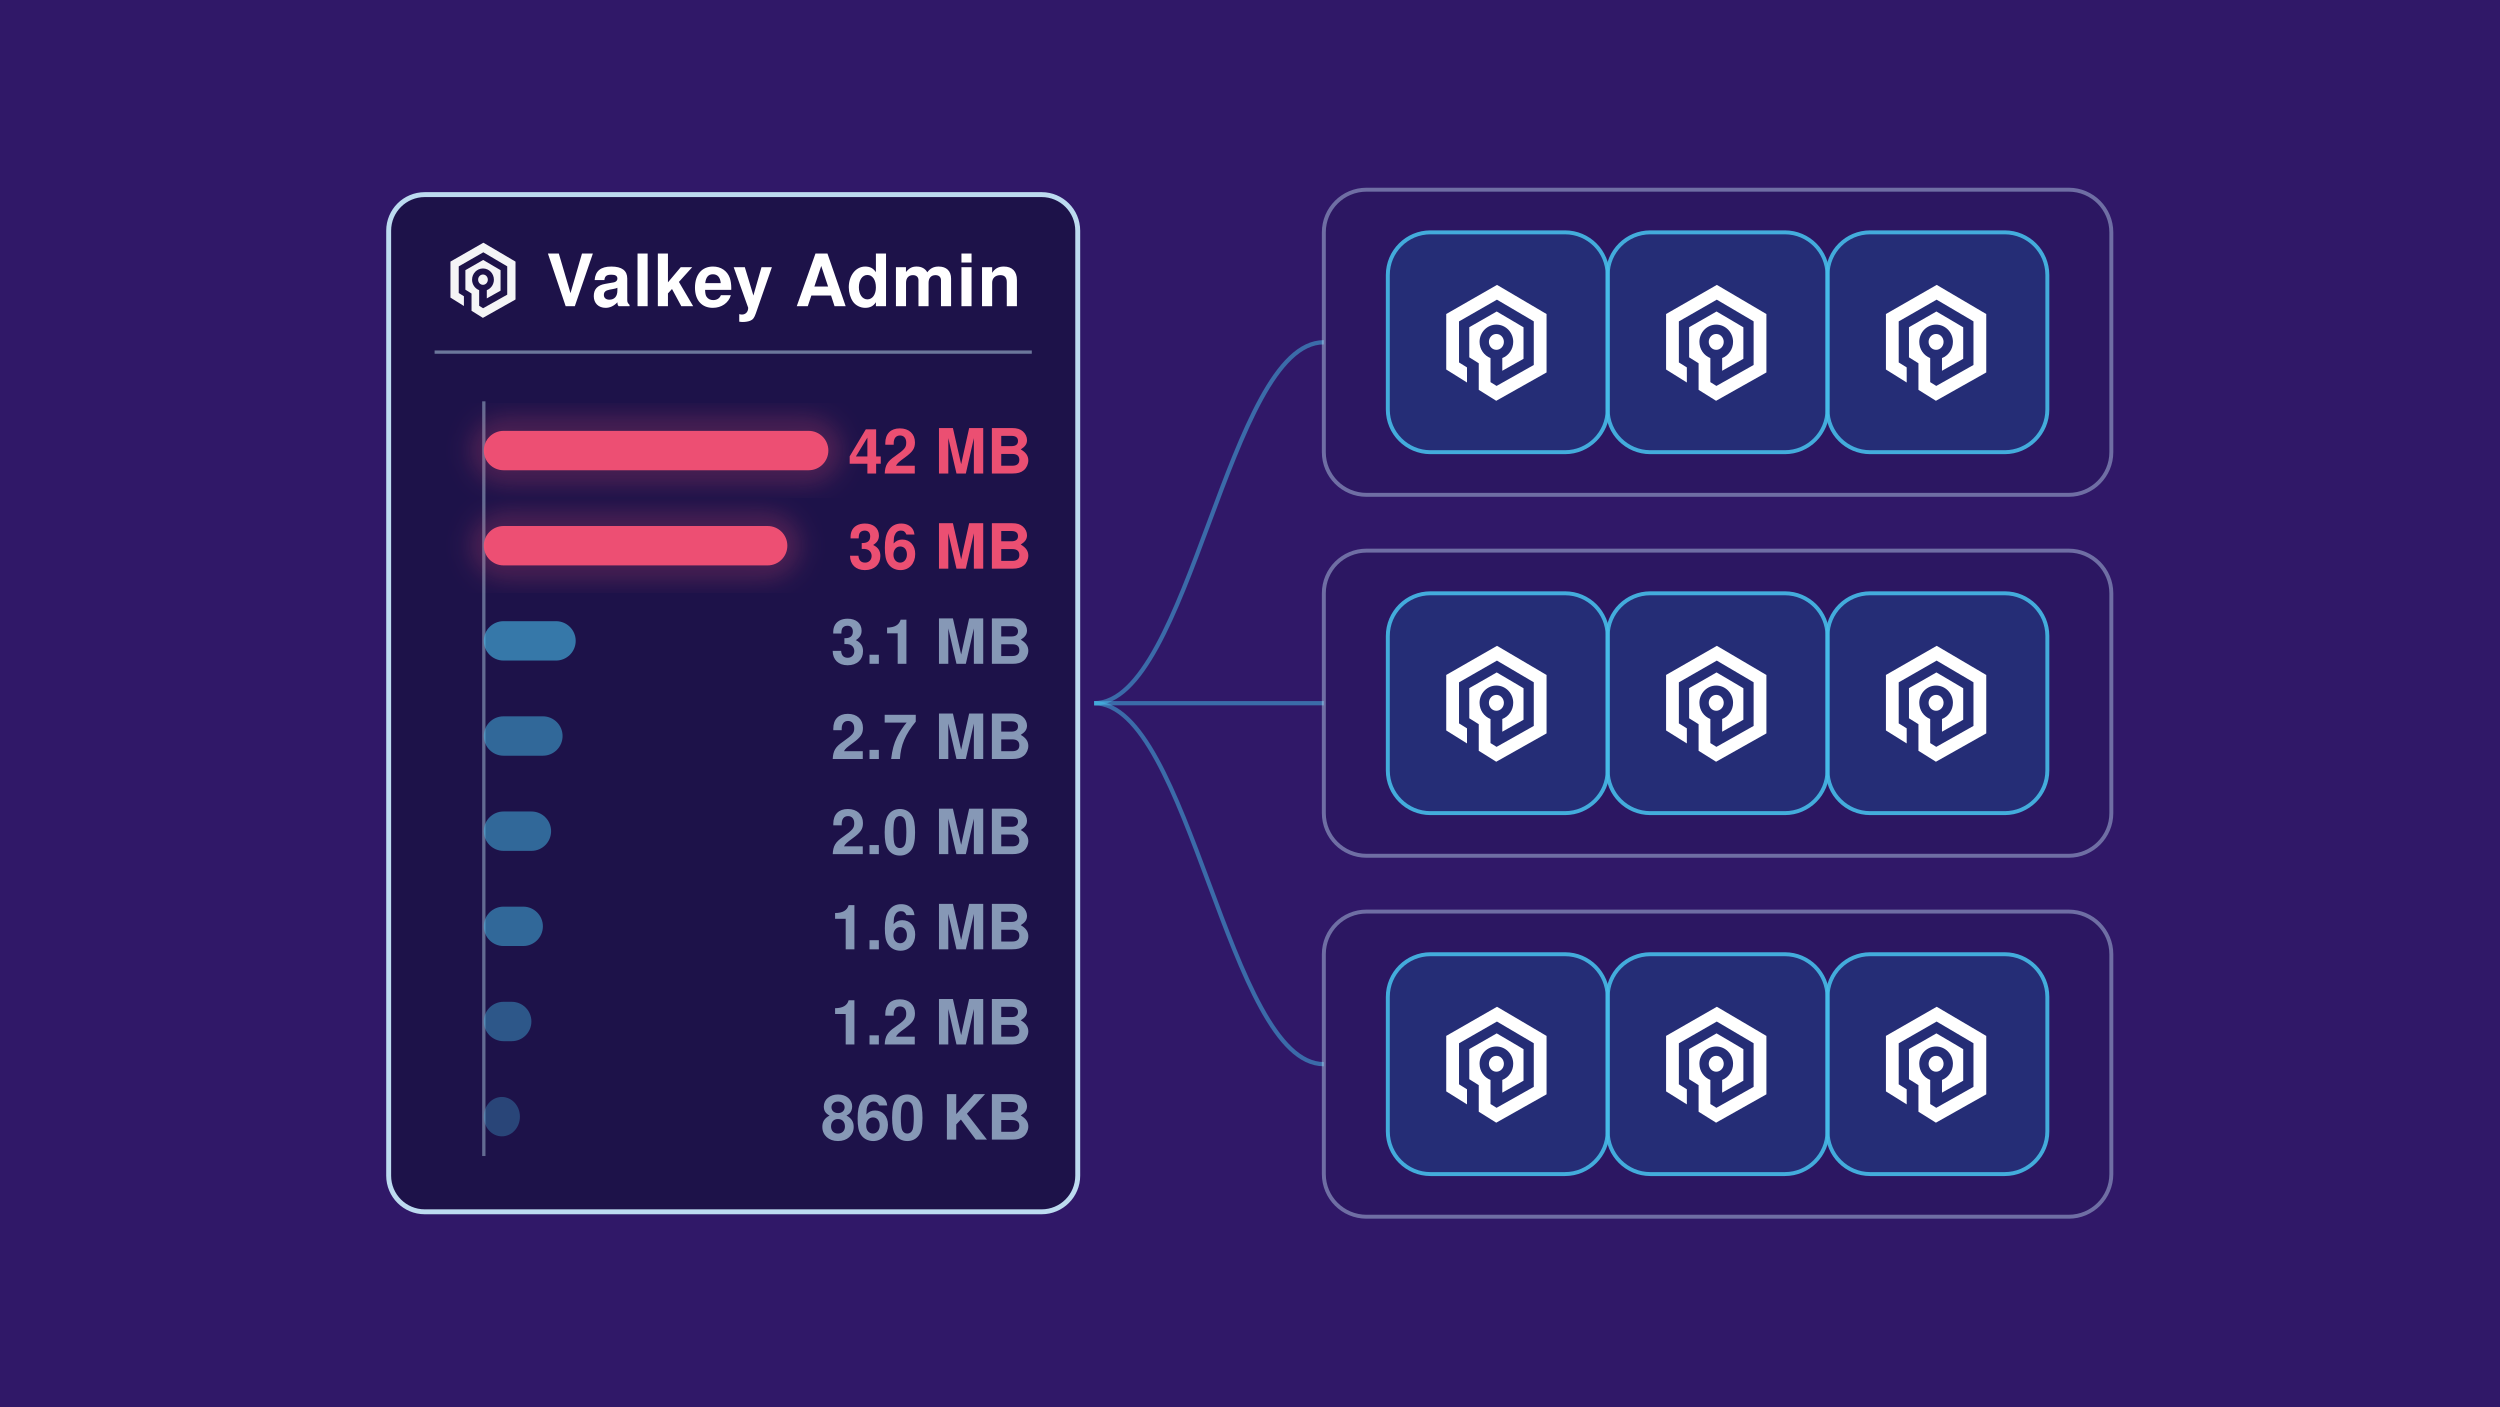
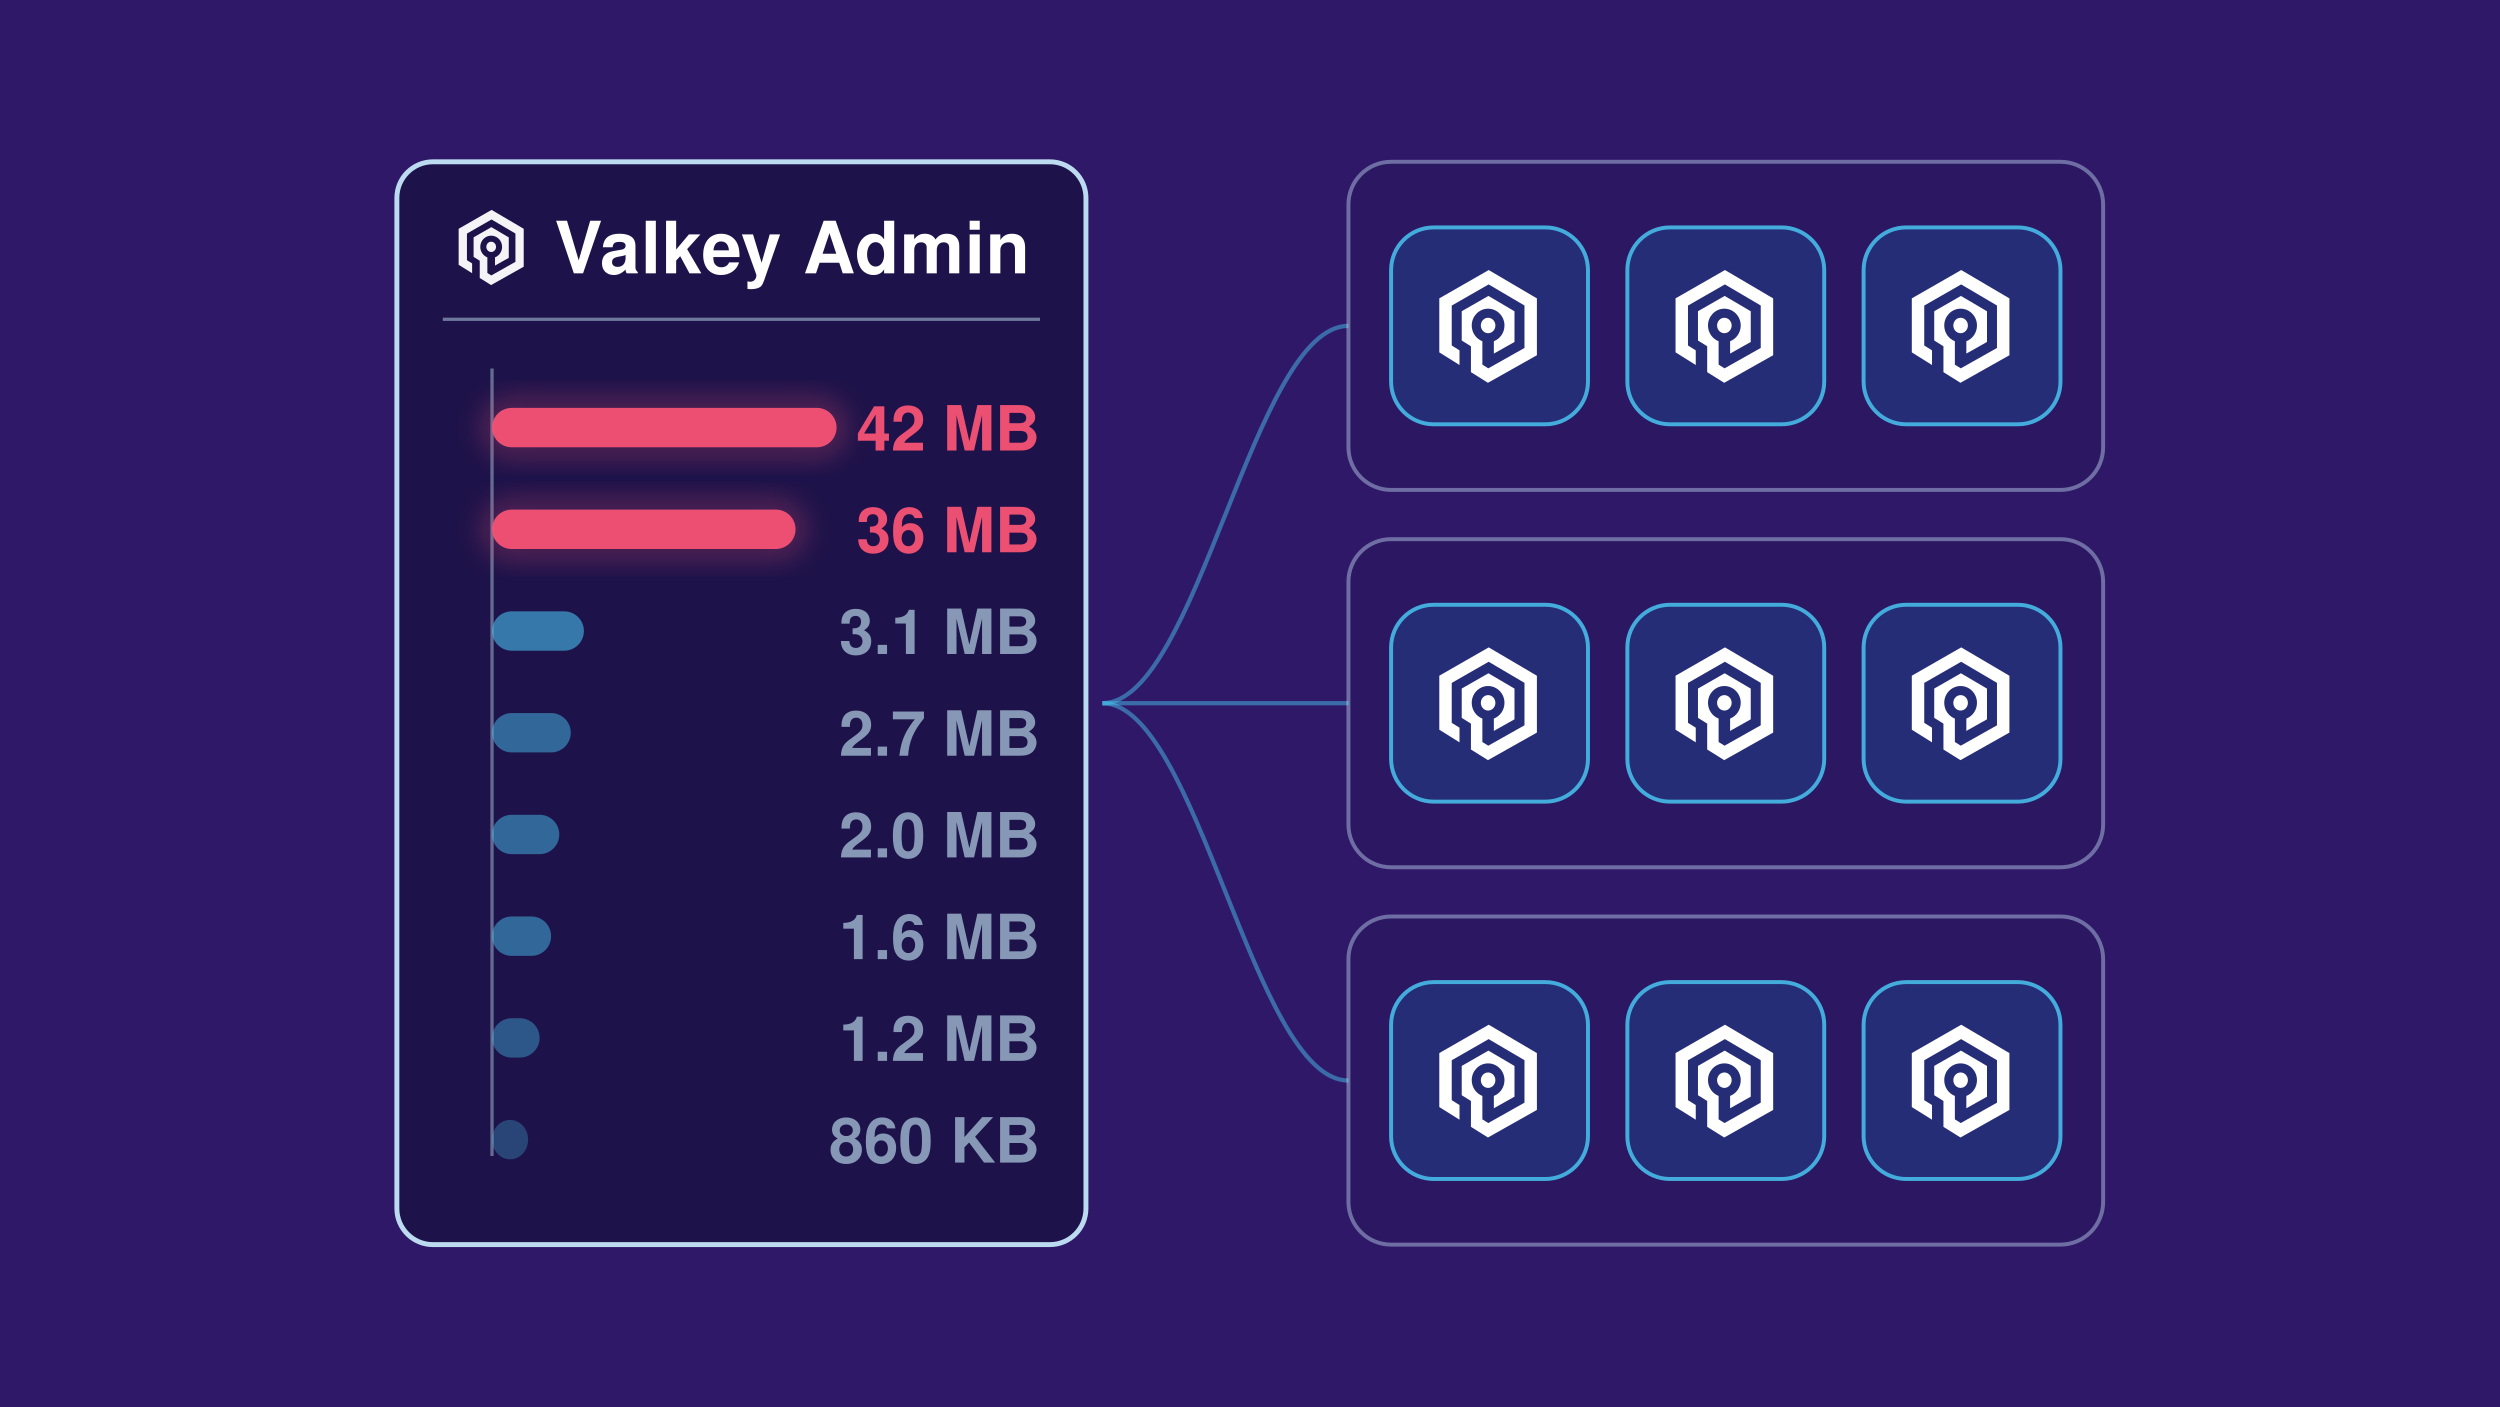
<svg xmlns="http://www.w3.org/2000/svg" width="1920" height="1080" viewBox="198.1 111.4 1523.8 857.1">
  <defs>
    <linearGradient id="sky" x1="0" y1="0" x2="0.32" y2="1">
      <stop offset="0" stop-color="#060A24" />
      <stop offset="0.48" stop-color="#171043" />
      <stop offset="1" stop-color="#301868" />
    </linearGradient>
    <radialGradient id="focus" gradientUnits="userSpaceOnUse" cx="960" cy="540" r="900">
      <stop offset="0" stop-color="#00A3E0" stop-opacity="0.42" />
      <stop offset="0.35" stop-color="#963CBD" stop-opacity="0.20" />
      <stop offset="1" stop-color="#963CBD" stop-opacity="0" />
    </radialGradient>
    <radialGradient id="vignette" gradientUnits="userSpaceOnUse" cx="960" cy="540" r="1180">
      <stop offset="0.5" stop-color="#03040F" stop-opacity="0" />
      <stop offset="1" stop-color="#03040F" stop-opacity="0.8" />
    </radialGradient>
    <radialGradient id="scrim">
      <stop offset="0" stop-color="#060A24" stop-opacity="0.72" />
      <stop offset="0.6" stop-color="#060A24" stop-opacity="0.45" />
      <stop offset="1" stop-color="#060A24" stop-opacity="0" />
    </radialGradient>
    <filter id="grain" x="0" y="0" width="100%" height="100%">
      <feTurbulence type="fractalNoise" baseFrequency="0.85" numOctaves="4" stitchTiles="stitch" />
      <feColorMatrix type="saturate" values="0" />
    </filter>
    <radialGradient id="h-cyan">
      <stop offset="0" stop-color="#46BDE9" stop-opacity="0.75" />
      <stop offset="0.4" stop-color="#46BDE9" stop-opacity="0.22" />
      <stop offset="1" stop-color="#46BDE9" stop-opacity="0" />
    </radialGradient>
    <radialGradient id="h-ice">
      <stop offset="0" stop-color="#CCF1FF" stop-opacity="0.75" />
      <stop offset="0.4" stop-color="#CCF1FF" stop-opacity="0.22" />
      <stop offset="1" stop-color="#CCF1FF" stop-opacity="0" />
    </radialGradient>
    <radialGradient id="h-mint">
      <stop offset="0" stop-color="#2CD5C4" stop-opacity="0.75" />
      <stop offset="0.4" stop-color="#2CD5C4" stop-opacity="0.22" />
      <stop offset="1" stop-color="#2CD5C4" stop-opacity="0" />
    </radialGradient>
    <radialGradient id="h-coral">
      <stop offset="0" stop-color="#F65275" stop-opacity="0.75" />
      <stop offset="0.4" stop-color="#F65275" stop-opacity="0.22" />
      <stop offset="1" stop-color="#F65275" stop-opacity="0" />
    </radialGradient>
    <radialGradient id="h-violet">
      <stop offset="0" stop-color="#963CBD" stop-opacity="0.75" />
      <stop offset="0.4" stop-color="#963CBD" stop-opacity="0.22" />
      <stop offset="1" stop-color="#963CBD" stop-opacity="0" />
    </radialGradient>
    <radialGradient id="h-gold">
      <stop offset="0" stop-color="#FFB81C" stop-opacity="0.75" />
      <stop offset="0.4" stop-color="#FFB81C" stop-opacity="0.22" />
      <stop offset="1" stop-color="#FFB81C" stop-opacity="0" />
    </radialGradient>
    <filter id="blur3" x="-70%" y="-70%" width="240%" height="240%">
      <feGaussianBlur stdDeviation="3" />
    </filter>
    <filter id="blur8" x="-70%" y="-70%" width="240%" height="240%">
      <feGaussianBlur stdDeviation="8" />
    </filter>
    <filter id="blur18" x="-70%" y="-70%" width="240%" height="240%">
      <feGaussianBlur stdDeviation="18" />
    </filter>
    <filter id="blur40" x="-70%" y="-70%" width="240%" height="240%">
      <feGaussianBlur stdDeviation="40" />
    </filter>
  </defs>
  <rect width="1920" height="1080" fill="#301868" />
  <g>
-     <path d="M 865 540 C 923 540 947 320 1005 320" fill="none" stroke="#46BDE9" stroke-width="2.6" opacity="0.5" />
-     <path d="M 865 540 C 923 540 947 540 1005 540" fill="none" stroke="#46BDE9" stroke-width="2.6" opacity="0.5" />
-     <path d="M 865 540 C 923 540 947 760 1005 760" fill="none" stroke="#46BDE9" stroke-width="2.6" opacity="0.5" />
+     <path d="M 870 540 C 928 540 962 310 1020 310" fill="none" stroke="#46BDE9" stroke-width="2.6" opacity="0.5" />
+     <path d="M 870 540 C 928 540 962 540 1020 540" fill="none" stroke="#46BDE9" stroke-width="2.6" opacity="0.5" />
+     <path d="M 870 540 C 928 540 962 770 1020 770" fill="none" stroke="#46BDE9" stroke-width="2.6" opacity="0.5" />
  </g>
  <g>
-     <rect x="1005" y="227" width="480" height="186" rx="26" fill="#060A24" fill-opacity="0.22" stroke="#CCF1FF" stroke-width="2.4" opacity="0.4" />
-     <rect x="1005" y="447" width="480" height="186" rx="26" fill="#060A24" fill-opacity="0.22" stroke="#CCF1FF" stroke-width="2.4" opacity="0.4" />
-     <rect x="1005" y="667" width="480" height="186" rx="26" fill="#060A24" fill-opacity="0.22" stroke="#CCF1FF" stroke-width="2.4" opacity="0.4" />
+     <rect x="1020" y="210" width="460" height="200" rx="26" fill="#060A24" fill-opacity="0.22" stroke="#CCF1FF" stroke-width="2.4" opacity="0.4" />
+     <rect x="1020" y="440" width="460" height="200" rx="26" fill="#060A24" fill-opacity="0.22" stroke="#CCF1FF" stroke-width="2.4" opacity="0.4" />
+     <rect x="1020" y="670" width="460" height="200" rx="26" fill="#060A24" fill-opacity="0.22" stroke="#CCF1FF" stroke-width="2.4" opacity="0.4" />
  </g>
  <g>
-     <rect x="1044" y="253" width="134" height="134" rx="26" fill="#00A3E0" fill-opacity="0.18" stroke="#46BDE9" stroke-width="2.4" opacity="0.9" />
-     <g transform="translate(1078.6 283) scale(1.0137)">
+     <rect x="1046" y="250" width="120" height="120" rx="26" fill="#00A3E0" fill-opacity="0.18" stroke="#46BDE9" stroke-width="2.4" opacity="0.9" />
+     <g transform="translate(1074.4 274) scale(0.9863)">
      <path d="M 13.482 60.695 L 0.998 52.884 L 0.998 19.503 L 31.528 2.001 L 61.318 19.532 L 61.318 54.645 L 31.055 71.689 L 20.548 65.116 L 20.548 51.041 L 20.548 49.12 L 14.852 45.556 L 14.852 27.453 L 31.346 17.997 L 47.464 27.482 L 47.464 46.451 L 34.703 53.638 L 34.703 45.999 C 38.529 44.526 41.274 40.739 41.274 36.27 C 41.274 30.511 36.713 25.884 31.158 25.884 C 25.603 25.884 21.042 30.511 21.042 36.27 C 21.042 40.739 23.787 44.526 27.612 45.999 L 27.612 60.474 L 31.261 62.756 L 53.635 50.155 L 53.635 23.925 L 31.477 10.885 L 8.681 23.954 L 8.681 48.629 L 13.482 51.633 L 13.482 60.695 Z M 31.158 31.498 C 33.672 31.498 35.66 33.664 35.66 36.27 C 35.66 38.877 33.672 41.043 31.158 41.043 C 28.644 41.043 26.656 38.877 26.656 36.27 C 26.656 33.664 28.644 31.498 31.158 31.498 Z" fill="#FFFFFF" fill-rule="evenodd" />
    </g>
-     <rect x="1178" y="253" width="134" height="134" rx="26" fill="#00A3E0" fill-opacity="0.18" stroke="#46BDE9" stroke-width="2.4" opacity="0.9" />
-     <g transform="translate(1212.6 283) scale(1.0137)">
+     <rect x="1190" y="250" width="120" height="120" rx="26" fill="#00A3E0" fill-opacity="0.18" stroke="#46BDE9" stroke-width="2.4" opacity="0.9" />
+     <g transform="translate(1218.4 274) scale(0.9863)">
      <path d="M 13.482 60.695 L 0.998 52.884 L 0.998 19.503 L 31.528 2.001 L 61.318 19.532 L 61.318 54.645 L 31.055 71.689 L 20.548 65.116 L 20.548 51.041 L 20.548 49.12 L 14.852 45.556 L 14.852 27.453 L 31.346 17.997 L 47.464 27.482 L 47.464 46.451 L 34.703 53.638 L 34.703 45.999 C 38.529 44.526 41.274 40.739 41.274 36.27 C 41.274 30.511 36.713 25.884 31.158 25.884 C 25.603 25.884 21.042 30.511 21.042 36.27 C 21.042 40.739 23.787 44.526 27.612 45.999 L 27.612 60.474 L 31.261 62.756 L 53.635 50.155 L 53.635 23.925 L 31.477 10.885 L 8.681 23.954 L 8.681 48.629 L 13.482 51.633 L 13.482 60.695 Z M 31.158 31.498 C 33.672 31.498 35.66 33.664 35.66 36.27 C 35.66 38.877 33.672 41.043 31.158 41.043 C 28.644 41.043 26.656 38.877 26.656 36.27 C 26.656 33.664 28.644 31.498 31.158 31.498 Z" fill="#FFFFFF" fill-rule="evenodd" />
    </g>
-     <rect x="1312" y="253" width="134" height="134" rx="26" fill="#00A3E0" fill-opacity="0.18" stroke="#46BDE9" stroke-width="2.4" opacity="0.9" />
-     <g transform="translate(1346.6 283) scale(1.0137)">
+     <rect x="1334" y="250" width="120" height="120" rx="26" fill="#00A3E0" fill-opacity="0.18" stroke="#46BDE9" stroke-width="2.4" opacity="0.9" />
+     <g transform="translate(1362.4 274) scale(0.9863)">
      <path d="M 13.482 60.695 L 0.998 52.884 L 0.998 19.503 L 31.528 2.001 L 61.318 19.532 L 61.318 54.645 L 31.055 71.689 L 20.548 65.116 L 20.548 51.041 L 20.548 49.12 L 14.852 45.556 L 14.852 27.453 L 31.346 17.997 L 47.464 27.482 L 47.464 46.451 L 34.703 53.638 L 34.703 45.999 C 38.529 44.526 41.274 40.739 41.274 36.27 C 41.274 30.511 36.713 25.884 31.158 25.884 C 25.603 25.884 21.042 30.511 21.042 36.27 C 21.042 40.739 23.787 44.526 27.612 45.999 L 27.612 60.474 L 31.261 62.756 L 53.635 50.155 L 53.635 23.925 L 31.477 10.885 L 8.681 23.954 L 8.681 48.629 L 13.482 51.633 L 13.482 60.695 Z M 31.158 31.498 C 33.672 31.498 35.66 33.664 35.66 36.27 C 35.66 38.877 33.672 41.043 31.158 41.043 C 28.644 41.043 26.656 38.877 26.656 36.27 C 26.656 33.664 28.644 31.498 31.158 31.498 Z" fill="#FFFFFF" fill-rule="evenodd" />
    </g>
-     <rect x="1044" y="473" width="134" height="134" rx="26" fill="#00A3E0" fill-opacity="0.18" stroke="#46BDE9" stroke-width="2.4" opacity="0.9" />
-     <g transform="translate(1078.6 503) scale(1.0137)">
+     <rect x="1046" y="480" width="120" height="120" rx="26" fill="#00A3E0" fill-opacity="0.18" stroke="#46BDE9" stroke-width="2.4" opacity="0.9" />
+     <g transform="translate(1074.4 504) scale(0.9863)">
      <path d="M 13.482 60.695 L 0.998 52.884 L 0.998 19.503 L 31.528 2.001 L 61.318 19.532 L 61.318 54.645 L 31.055 71.689 L 20.548 65.116 L 20.548 51.041 L 20.548 49.12 L 14.852 45.556 L 14.852 27.453 L 31.346 17.997 L 47.464 27.482 L 47.464 46.451 L 34.703 53.638 L 34.703 45.999 C 38.529 44.526 41.274 40.739 41.274 36.27 C 41.274 30.511 36.713 25.884 31.158 25.884 C 25.603 25.884 21.042 30.511 21.042 36.27 C 21.042 40.739 23.787 44.526 27.612 45.999 L 27.612 60.474 L 31.261 62.756 L 53.635 50.155 L 53.635 23.925 L 31.477 10.885 L 8.681 23.954 L 8.681 48.629 L 13.482 51.633 L 13.482 60.695 Z M 31.158 31.498 C 33.672 31.498 35.66 33.664 35.66 36.27 C 35.66 38.877 33.672 41.043 31.158 41.043 C 28.644 41.043 26.656 38.877 26.656 36.27 C 26.656 33.664 28.644 31.498 31.158 31.498 Z" fill="#FFFFFF" fill-rule="evenodd" />
    </g>
-     <rect x="1178" y="473" width="134" height="134" rx="26" fill="#00A3E0" fill-opacity="0.18" stroke="#46BDE9" stroke-width="2.4" opacity="0.9" />
-     <g transform="translate(1212.6 503) scale(1.0137)">
+     <rect x="1190" y="480" width="120" height="120" rx="26" fill="#00A3E0" fill-opacity="0.18" stroke="#46BDE9" stroke-width="2.4" opacity="0.9" />
+     <g transform="translate(1218.4 504) scale(0.9863)">
      <path d="M 13.482 60.695 L 0.998 52.884 L 0.998 19.503 L 31.528 2.001 L 61.318 19.532 L 61.318 54.645 L 31.055 71.689 L 20.548 65.116 L 20.548 51.041 L 20.548 49.12 L 14.852 45.556 L 14.852 27.453 L 31.346 17.997 L 47.464 27.482 L 47.464 46.451 L 34.703 53.638 L 34.703 45.999 C 38.529 44.526 41.274 40.739 41.274 36.27 C 41.274 30.511 36.713 25.884 31.158 25.884 C 25.603 25.884 21.042 30.511 21.042 36.27 C 21.042 40.739 23.787 44.526 27.612 45.999 L 27.612 60.474 L 31.261 62.756 L 53.635 50.155 L 53.635 23.925 L 31.477 10.885 L 8.681 23.954 L 8.681 48.629 L 13.482 51.633 L 13.482 60.695 Z M 31.158 31.498 C 33.672 31.498 35.66 33.664 35.66 36.27 C 35.66 38.877 33.672 41.043 31.158 41.043 C 28.644 41.043 26.656 38.877 26.656 36.27 C 26.656 33.664 28.644 31.498 31.158 31.498 Z" fill="#FFFFFF" fill-rule="evenodd" />
    </g>
-     <rect x="1312" y="473" width="134" height="134" rx="26" fill="#00A3E0" fill-opacity="0.18" stroke="#46BDE9" stroke-width="2.4" opacity="0.9" />
-     <g transform="translate(1346.6 503) scale(1.0137)">
+     <rect x="1334" y="480" width="120" height="120" rx="26" fill="#00A3E0" fill-opacity="0.18" stroke="#46BDE9" stroke-width="2.4" opacity="0.9" />
+     <g transform="translate(1362.4 504) scale(0.9863)">
      <path d="M 13.482 60.695 L 0.998 52.884 L 0.998 19.503 L 31.528 2.001 L 61.318 19.532 L 61.318 54.645 L 31.055 71.689 L 20.548 65.116 L 20.548 51.041 L 20.548 49.12 L 14.852 45.556 L 14.852 27.453 L 31.346 17.997 L 47.464 27.482 L 47.464 46.451 L 34.703 53.638 L 34.703 45.999 C 38.529 44.526 41.274 40.739 41.274 36.27 C 41.274 30.511 36.713 25.884 31.158 25.884 C 25.603 25.884 21.042 30.511 21.042 36.27 C 21.042 40.739 23.787 44.526 27.612 45.999 L 27.612 60.474 L 31.261 62.756 L 53.635 50.155 L 53.635 23.925 L 31.477 10.885 L 8.681 23.954 L 8.681 48.629 L 13.482 51.633 L 13.482 60.695 Z M 31.158 31.498 C 33.672 31.498 35.66 33.664 35.66 36.27 C 35.66 38.877 33.672 41.043 31.158 41.043 C 28.644 41.043 26.656 38.877 26.656 36.27 C 26.656 33.664 28.644 31.498 31.158 31.498 Z" fill="#FFFFFF" fill-rule="evenodd" />
    </g>
-     <rect x="1044" y="693" width="134" height="134" rx="26" fill="#00A3E0" fill-opacity="0.18" stroke="#46BDE9" stroke-width="2.4" opacity="0.9" />
-     <g transform="translate(1078.6 723) scale(1.0137)">
+     <rect x="1046" y="710" width="120" height="120" rx="26" fill="#00A3E0" fill-opacity="0.18" stroke="#46BDE9" stroke-width="2.4" opacity="0.9" />
+     <g transform="translate(1074.4 734) scale(0.9863)">
      <path d="M 13.482 60.695 L 0.998 52.884 L 0.998 19.503 L 31.528 2.001 L 61.318 19.532 L 61.318 54.645 L 31.055 71.689 L 20.548 65.116 L 20.548 51.041 L 20.548 49.12 L 14.852 45.556 L 14.852 27.453 L 31.346 17.997 L 47.464 27.482 L 47.464 46.451 L 34.703 53.638 L 34.703 45.999 C 38.529 44.526 41.274 40.739 41.274 36.27 C 41.274 30.511 36.713 25.884 31.158 25.884 C 25.603 25.884 21.042 30.511 21.042 36.27 C 21.042 40.739 23.787 44.526 27.612 45.999 L 27.612 60.474 L 31.261 62.756 L 53.635 50.155 L 53.635 23.925 L 31.477 10.885 L 8.681 23.954 L 8.681 48.629 L 13.482 51.633 L 13.482 60.695 Z M 31.158 31.498 C 33.672 31.498 35.66 33.664 35.66 36.27 C 35.66 38.877 33.672 41.043 31.158 41.043 C 28.644 41.043 26.656 38.877 26.656 36.27 C 26.656 33.664 28.644 31.498 31.158 31.498 Z" fill="#FFFFFF" fill-rule="evenodd" />
    </g>
-     <rect x="1178" y="693" width="134" height="134" rx="26" fill="#00A3E0" fill-opacity="0.18" stroke="#46BDE9" stroke-width="2.4" opacity="0.9" />
-     <g transform="translate(1212.6 723) scale(1.0137)">
+     <rect x="1190" y="710" width="120" height="120" rx="26" fill="#00A3E0" fill-opacity="0.18" stroke="#46BDE9" stroke-width="2.4" opacity="0.9" />
+     <g transform="translate(1218.4 734) scale(0.9863)">
      <path d="M 13.482 60.695 L 0.998 52.884 L 0.998 19.503 L 31.528 2.001 L 61.318 19.532 L 61.318 54.645 L 31.055 71.689 L 20.548 65.116 L 20.548 51.041 L 20.548 49.12 L 14.852 45.556 L 14.852 27.453 L 31.346 17.997 L 47.464 27.482 L 47.464 46.451 L 34.703 53.638 L 34.703 45.999 C 38.529 44.526 41.274 40.739 41.274 36.27 C 41.274 30.511 36.713 25.884 31.158 25.884 C 25.603 25.884 21.042 30.511 21.042 36.27 C 21.042 40.739 23.787 44.526 27.612 45.999 L 27.612 60.474 L 31.261 62.756 L 53.635 50.155 L 53.635 23.925 L 31.477 10.885 L 8.681 23.954 L 8.681 48.629 L 13.482 51.633 L 13.482 60.695 Z M 31.158 31.498 C 33.672 31.498 35.66 33.664 35.66 36.27 C 35.66 38.877 33.672 41.043 31.158 41.043 C 28.644 41.043 26.656 38.877 26.656 36.27 C 26.656 33.664 28.644 31.498 31.158 31.498 Z" fill="#FFFFFF" fill-rule="evenodd" />
    </g>
-     <rect x="1312" y="693" width="134" height="134" rx="26" fill="#00A3E0" fill-opacity="0.18" stroke="#46BDE9" stroke-width="2.4" opacity="0.9" />
-     <g transform="translate(1346.6 723) scale(1.0137)">
+     <rect x="1334" y="710" width="120" height="120" rx="26" fill="#00A3E0" fill-opacity="0.18" stroke="#46BDE9" stroke-width="2.4" opacity="0.9" />
+     <g transform="translate(1362.4 734) scale(0.9863)">
      <path d="M 13.482 60.695 L 0.998 52.884 L 0.998 19.503 L 31.528 2.001 L 61.318 19.532 L 61.318 54.645 L 31.055 71.689 L 20.548 65.116 L 20.548 51.041 L 20.548 49.12 L 14.852 45.556 L 14.852 27.453 L 31.346 17.997 L 47.464 27.482 L 47.464 46.451 L 34.703 53.638 L 34.703 45.999 C 38.529 44.526 41.274 40.739 41.274 36.27 C 41.274 30.511 36.713 25.884 31.158 25.884 C 25.603 25.884 21.042 30.511 21.042 36.27 C 21.042 40.739 23.787 44.526 27.612 45.999 L 27.612 60.474 L 31.261 62.756 L 53.635 50.155 L 53.635 23.925 L 31.477 10.885 L 8.681 23.954 L 8.681 48.629 L 13.482 51.633 L 13.482 60.695 Z M 31.158 31.498 C 33.672 31.498 35.66 33.664 35.66 36.27 C 35.66 38.877 33.672 41.043 31.158 41.043 C 28.644 41.043 26.656 38.877 26.656 36.27 C 26.656 33.664 28.644 31.498 31.158 31.498 Z" fill="#FFFFFF" fill-rule="evenodd" />
    </g>
  </g>
  <g>
-     <rect x="435" y="230" width="420" height="620" rx="22" fill="#060A24" fill-opacity="0.5" stroke="#CCF1FF" stroke-width="3" opacity="0.9" />
-     <line x1="463" y1="326" x2="827" y2="326" stroke="#CCF1FF" stroke-width="2" opacity="0.45" />
+     <rect x="440" y="210" width="420" height="660" rx="22" fill="#060A24" fill-opacity="0.5" stroke="#CCF1FF" stroke-width="3" opacity="0.9" />
+     <line x1="468" y1="306" x2="832" y2="306" stroke="#CCF1FF" stroke-width="2" opacity="0.45" />
    <g opacity="0.95">
-       <g transform="translate(472 258) scale(0.6575)">
+       <g transform="translate(477 238) scale(0.6575)">
        <path d="M 13.482 60.695 L 0.998 52.884 L 0.998 19.503 L 31.528 2.001 L 61.318 19.532 L 61.318 54.645 L 31.055 71.689 L 20.548 65.116 L 20.548 51.041 L 20.548 49.12 L 14.852 45.556 L 14.852 27.453 L 31.346 17.997 L 47.464 27.482 L 47.464 46.451 L 34.703 53.638 L 34.703 45.999 C 38.529 44.526 41.274 40.739 41.274 36.27 C 41.274 30.511 36.713 25.884 31.158 25.884 C 25.603 25.884 21.042 30.511 21.042 36.27 C 21.042 40.739 23.787 44.526 27.612 45.999 L 27.612 60.474 L 31.261 62.756 L 53.635 50.155 L 53.635 23.925 L 31.477 10.885 L 8.681 23.954 L 8.681 48.629 L 13.482 51.633 L 13.482 60.695 Z M 31.158 31.498 C 33.672 31.498 35.66 33.664 35.66 36.27 C 35.66 38.877 33.672 41.043 31.158 41.043 C 28.644 41.043 26.656 38.877 26.656 36.27 C 26.656 33.664 28.644 31.498 31.158 31.498 Z" fill="#FFFFFF" fill-rule="evenodd" />
      </g>
    </g>
-     <text x="531" y="298" fill="#FFFFFF" font-family="Helvetica Neue, Helvetica, Arial, sans-serif" font-size="44" font-weight="700" letter-spacing="0.5">Valkey Admin</text>
-     <line x1="493" y1="356" x2="493" y2="816" stroke="#CCF1FF" stroke-width="2" opacity="0.4" />
+     <text x="536" y="278" fill="#FFFFFF" font-family="Helvetica Neue, Helvetica, Arial, sans-serif" font-size="44" font-weight="700" letter-spacing="0.5">Valkey Admin</text>
+     <line x1="498" y1="336" x2="498" y2="816" stroke="#CCF1FF" stroke-width="2" opacity="0.4" />
  </g>
  <g>
-     <rect x="493" y="374" width="210" height="24" rx="12" fill="none" stroke="#F65275" stroke-width="12" opacity="0.32" filter="url(#blur8)" />
-     <rect x="493" y="374" width="210" height="24" rx="12" fill="#F65275" opacity="0.95" />
-     <text x="827" y="400" fill="#F65275" text-anchor="end" font-family="Helvetica Neue, Helvetica, Arial, sans-serif" font-size="38" font-weight="600" opacity="0.95">42 MB</text>
-     <rect x="493" y="432" width="185" height="24" rx="12" fill="none" stroke="#F65275" stroke-width="12" opacity="0.32" filter="url(#blur8)" />
-     <rect x="493" y="432" width="185" height="24" rx="12" fill="#F65275" opacity="0.95" />
-     <text x="827" y="458" fill="#F65275" text-anchor="end" font-family="Helvetica Neue, Helvetica, Arial, sans-serif" font-size="38" font-weight="600" opacity="0.95">36 MB</text>
-     <rect x="493" y="490" width="56" height="24" rx="12" fill="#46BDE9" opacity="0.6" />
-     <text x="827" y="516" fill="#CCF1FF" text-anchor="end" font-family="Helvetica Neue, Helvetica, Arial, sans-serif" font-size="38" font-weight="600" opacity="0.6">3.1 MB</text>
-     <rect x="493" y="548" width="48" height="24" rx="12" fill="#46BDE9" opacity="0.5" />
-     <text x="827" y="574" fill="#CCF1FF" text-anchor="end" font-family="Helvetica Neue, Helvetica, Arial, sans-serif" font-size="38" font-weight="600" opacity="0.6">2.7 MB</text>
-     <rect x="493" y="606" width="41" height="24" rx="12" fill="#46BDE9" opacity="0.5" />
-     <text x="827" y="632" fill="#CCF1FF" text-anchor="end" font-family="Helvetica Neue, Helvetica, Arial, sans-serif" font-size="38" font-weight="600" opacity="0.6">2.0 MB</text>
-     <rect x="493" y="664" width="36" height="24" rx="12" fill="#46BDE9" opacity="0.5" />
-     <text x="827" y="690" fill="#CCF1FF" text-anchor="end" font-family="Helvetica Neue, Helvetica, Arial, sans-serif" font-size="38" font-weight="600" opacity="0.6">1.6 MB</text>
-     <rect x="493" y="722" width="29" height="24" rx="12" fill="#46BDE9" opacity="0.4" />
-     <text x="827" y="748" fill="#CCF1FF" text-anchor="end" font-family="Helvetica Neue, Helvetica, Arial, sans-serif" font-size="38" font-weight="600" opacity="0.6">1.2 MB</text>
-     <rect x="493" y="780" width="22" height="24" rx="12" fill="#46BDE9" opacity="0.3" />
-     <text x="827" y="806" fill="#CCF1FF" text-anchor="end" font-family="Helvetica Neue, Helvetica, Arial, sans-serif" font-size="38" font-weight="600" opacity="0.6">860 KB</text>
+     <rect x="498" y="360" width="210" height="24" rx="12" fill="none" stroke="#F65275" stroke-width="12" opacity="0.32" filter="url(#blur8)" />
+     <rect x="498" y="360" width="210" height="24" rx="12" fill="#F65275" opacity="0.95" />
+     <text x="832" y="386" fill="#F65275" text-anchor="end" font-family="Helvetica Neue, Helvetica, Arial, sans-serif" font-size="38" font-weight="600" opacity="0.95">42 MB</text>
+     <rect x="498" y="422" width="185" height="24" rx="12" fill="none" stroke="#F65275" stroke-width="12" opacity="0.32" filter="url(#blur8)" />
+     <rect x="498" y="422" width="185" height="24" rx="12" fill="#F65275" opacity="0.95" />
+     <text x="832" y="448" fill="#F65275" text-anchor="end" font-family="Helvetica Neue, Helvetica, Arial, sans-serif" font-size="38" font-weight="600" opacity="0.95">36 MB</text>
+     <rect x="498" y="484" width="56" height="24" rx="12" fill="#46BDE9" opacity="0.6" />
+     <text x="832" y="510" fill="#CCF1FF" text-anchor="end" font-family="Helvetica Neue, Helvetica, Arial, sans-serif" font-size="38" font-weight="600" opacity="0.6">3.1 MB</text>
+     <rect x="498" y="546" width="48" height="24" rx="12" fill="#46BDE9" opacity="0.5" />
+     <text x="832" y="572" fill="#CCF1FF" text-anchor="end" font-family="Helvetica Neue, Helvetica, Arial, sans-serif" font-size="38" font-weight="600" opacity="0.6">2.7 MB</text>
+     <rect x="498" y="608" width="41" height="24" rx="12" fill="#46BDE9" opacity="0.5" />
+     <text x="832" y="634" fill="#CCF1FF" text-anchor="end" font-family="Helvetica Neue, Helvetica, Arial, sans-serif" font-size="38" font-weight="600" opacity="0.6">2.0 MB</text>
+     <rect x="498" y="670" width="36" height="24" rx="12" fill="#46BDE9" opacity="0.5" />
+     <text x="832" y="696" fill="#CCF1FF" text-anchor="end" font-family="Helvetica Neue, Helvetica, Arial, sans-serif" font-size="38" font-weight="600" opacity="0.6">1.6 MB</text>
+     <rect x="498" y="732" width="29" height="24" rx="12" fill="#46BDE9" opacity="0.4" />
+     <text x="832" y="758" fill="#CCF1FF" text-anchor="end" font-family="Helvetica Neue, Helvetica, Arial, sans-serif" font-size="38" font-weight="600" opacity="0.6">1.2 MB</text>
+     <rect x="498" y="794" width="22" height="24" rx="12" fill="#46BDE9" opacity="0.3" />
+     <text x="832" y="820" fill="#CCF1FF" text-anchor="end" font-family="Helvetica Neue, Helvetica, Arial, sans-serif" font-size="38" font-weight="600" opacity="0.6">860 KB</text>
  </g>
</svg>
